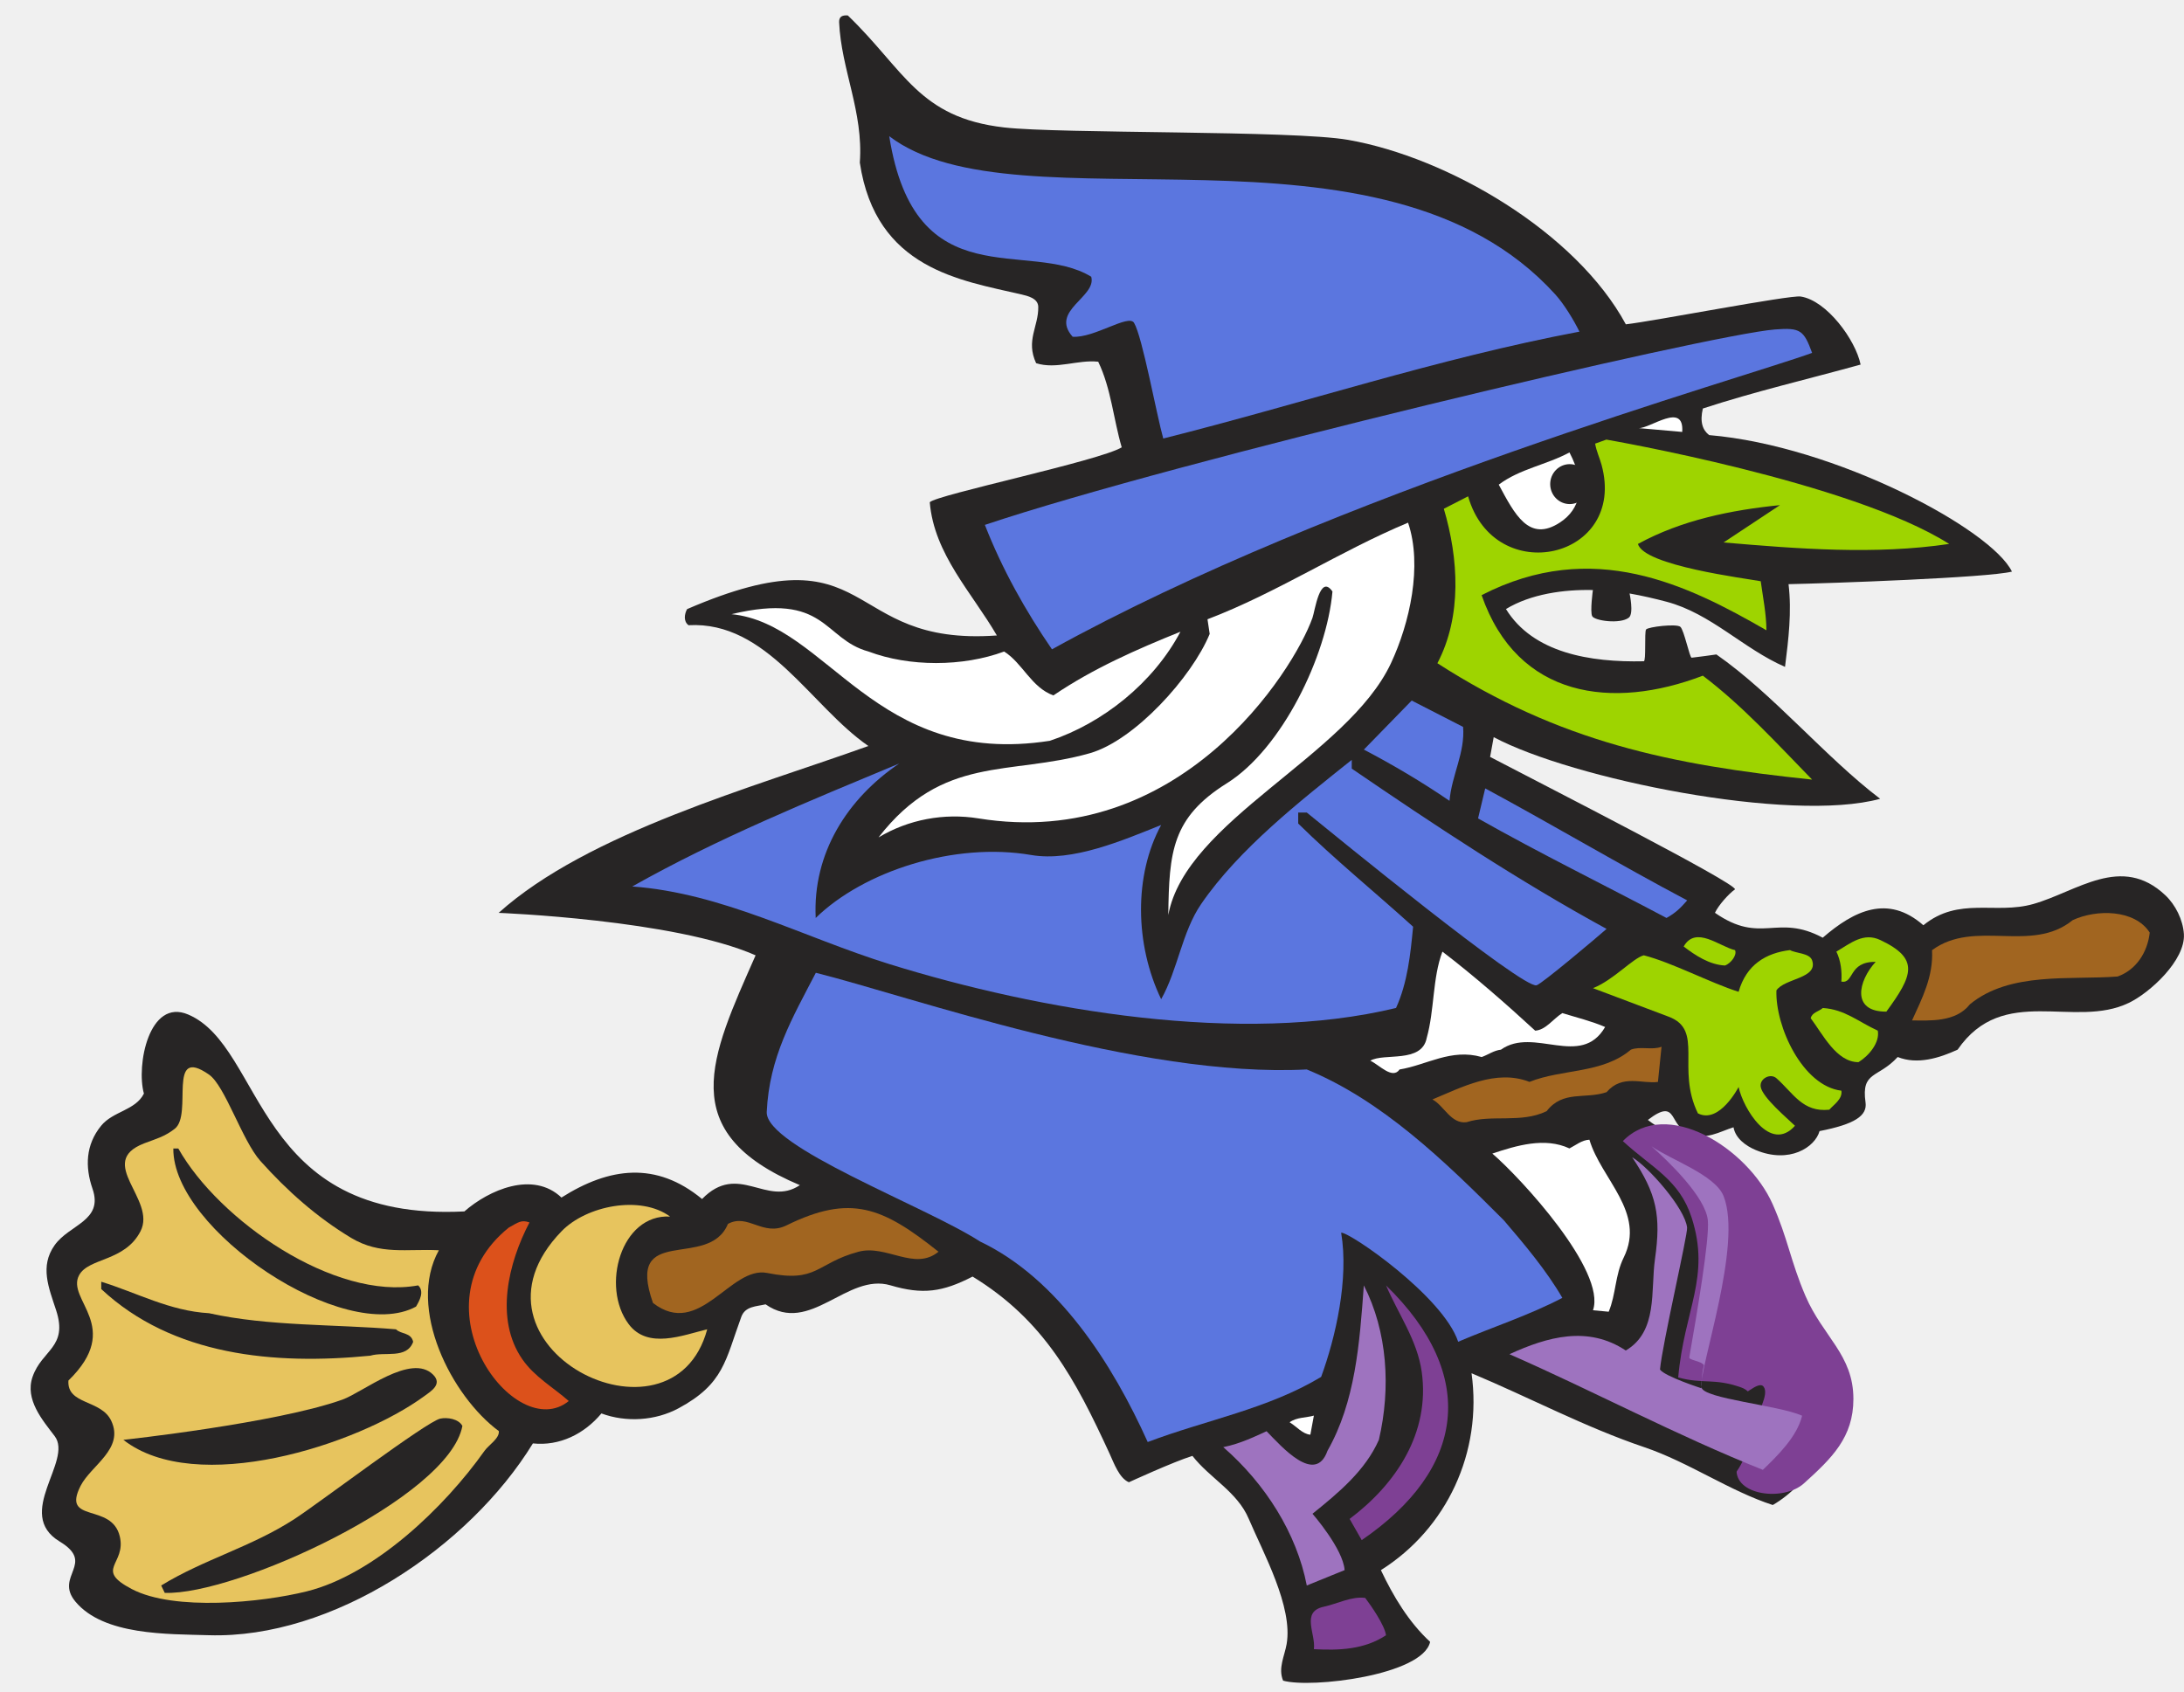
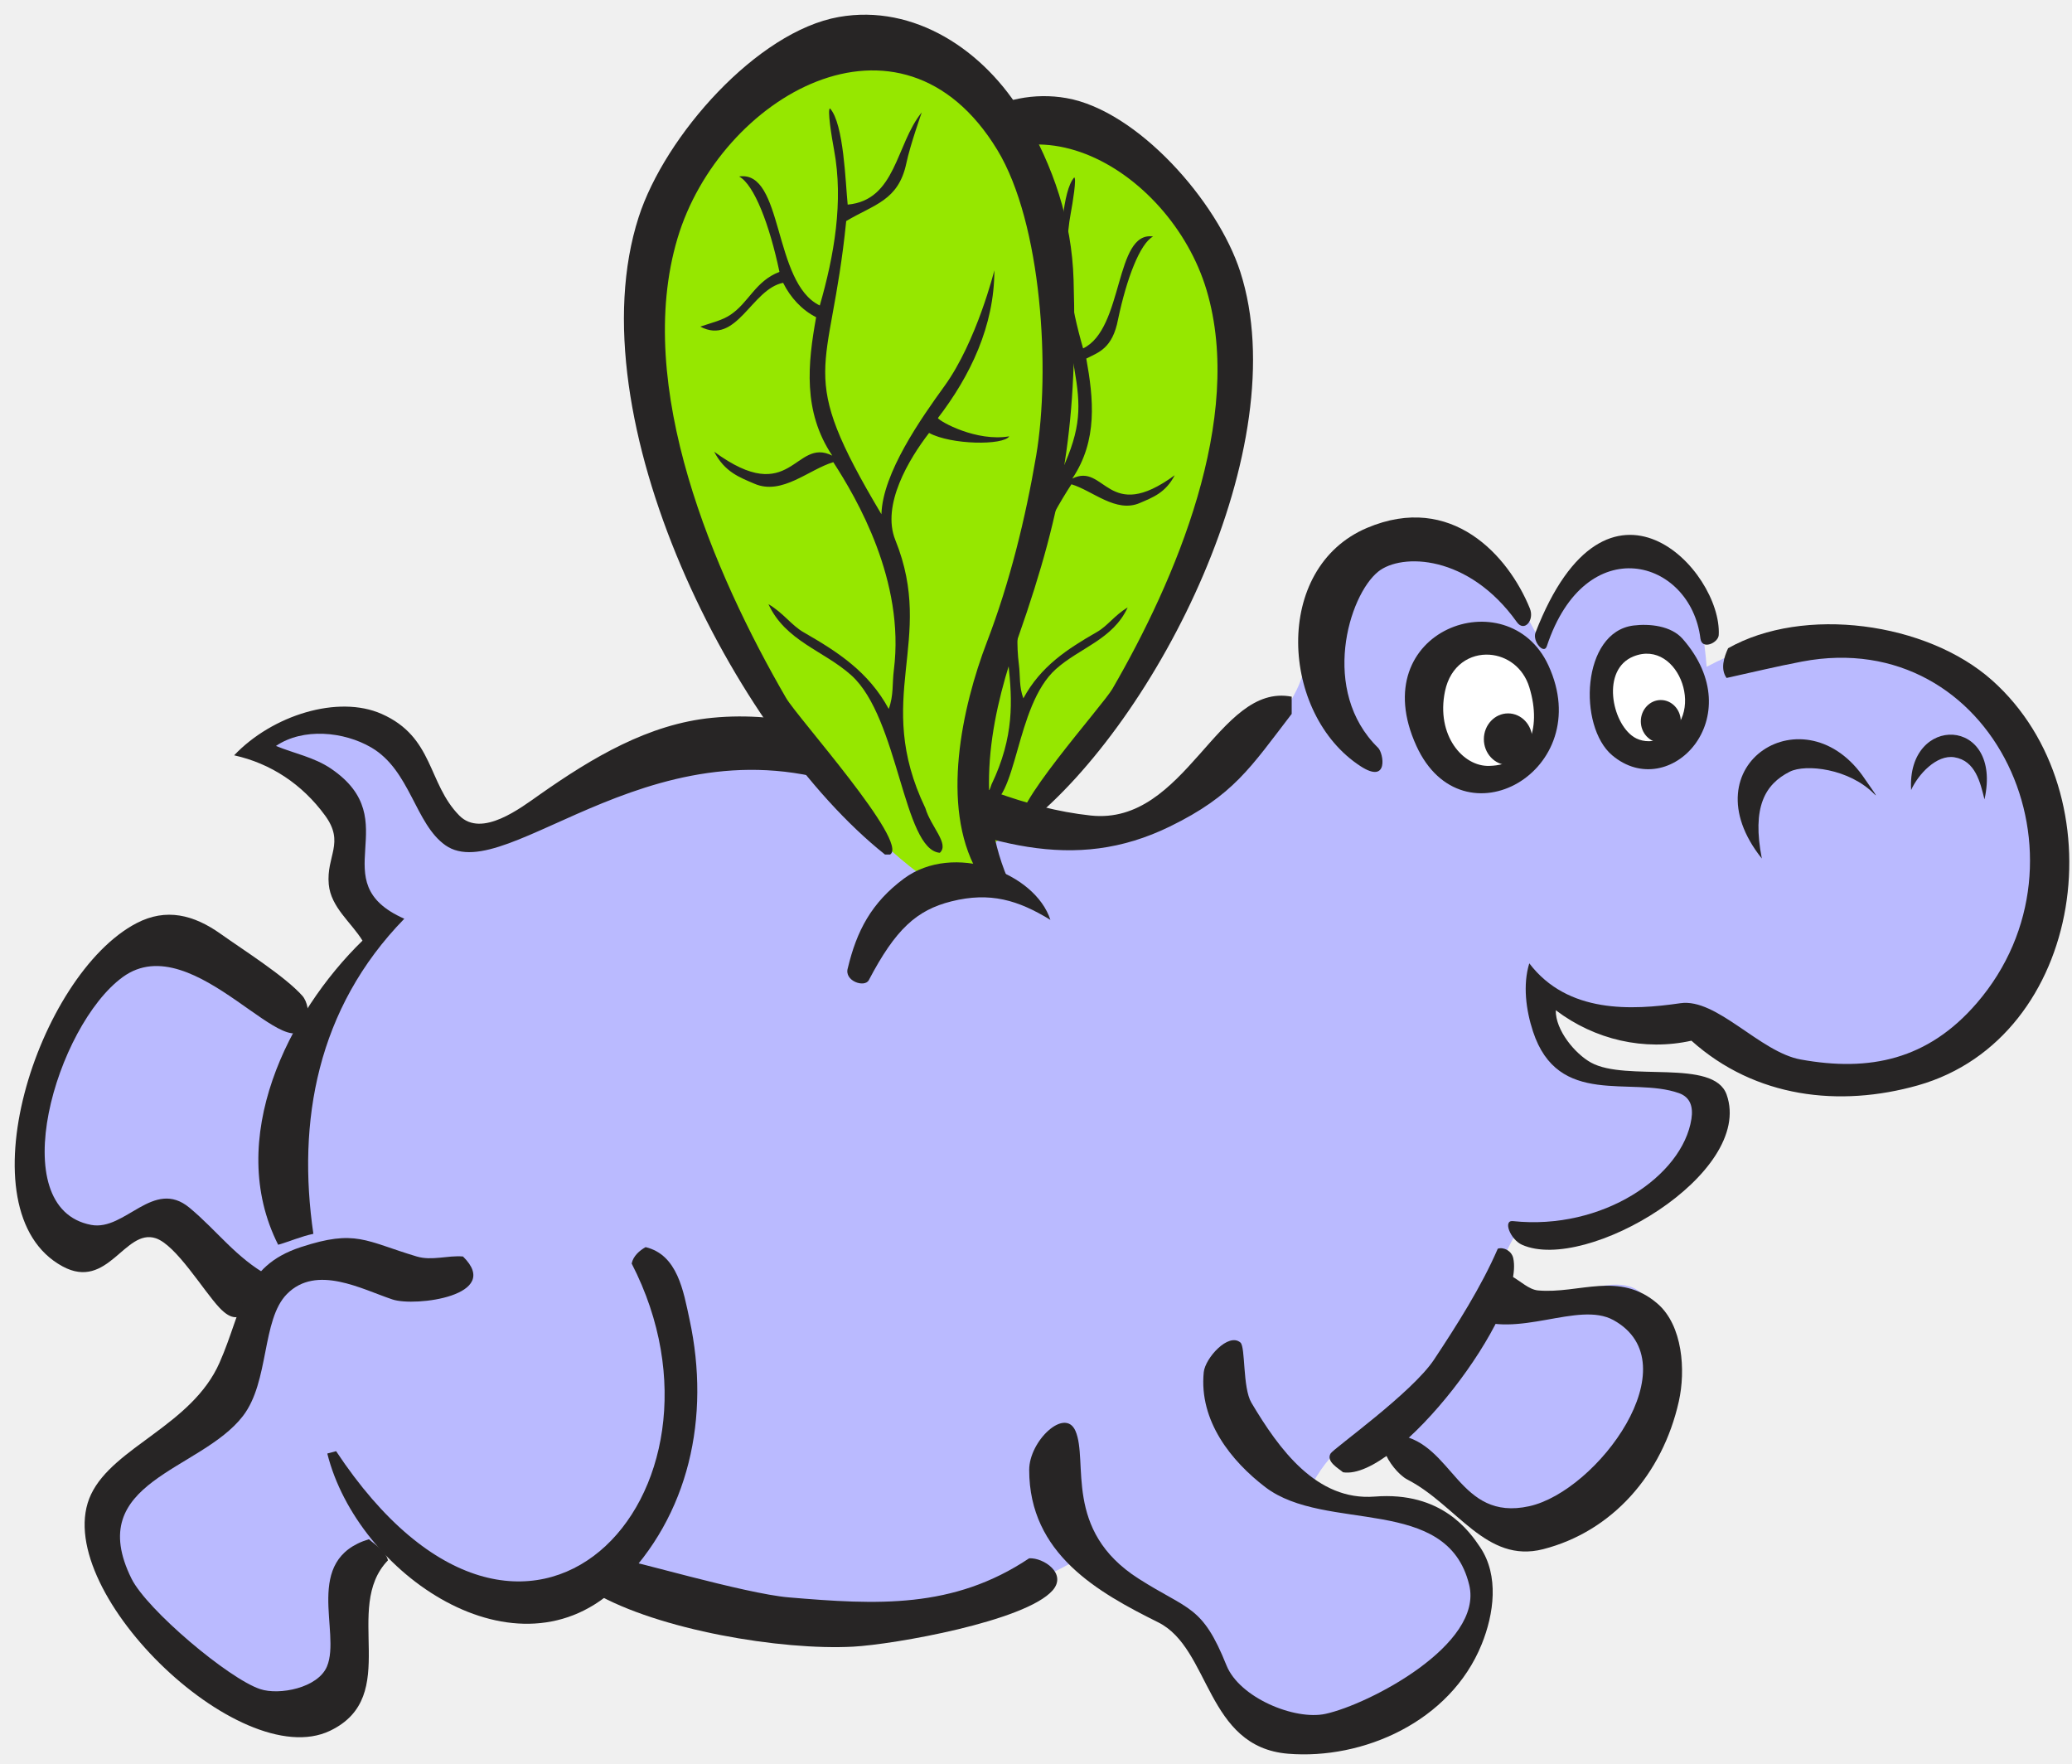
- <svg xmlns="http://www.w3.org/2000/svg" version="1.1" width="142" height="110" viewBox="-1 -1 142 110">
-   <g id="ID0.981084621977061" transform="matrix(1, 0, 0, 1, -4, -5)">
-     <path id="ID0.467679163441062" fill="#FFFFFF" d="M 107.248 42.441 L 108.076 42.516 L 108.197 43.814 L 107.199 43.764 L 107.248 42.441 " />
-     <path id="ID0.3556759529747069" fill="#FFFFFF" d="M 110.533 45.586 L 111.943 45.436 L 112.259 46.833 L 110.703 46.958 L 110.533 45.586 " />
-     <path id="ID0.192836441565305" fill="#272525" d="M 58.125 5.005 C 61.822 8.567 62.730 11.651 68.288 12.287 C 71.950 12.705 87.070 12.467 90.654 13.095 C 97.162 14.236 105.470 19.098 108.709 25.089 C 110.482 24.891 119.359 23.171 120.078 23.281 C 121.766 23.539 123.642 26.092 123.974 27.707 C 120.554 28.654 117.095 29.457 113.717 30.563 C 113.508 31.444 113.707 31.969 114.125 32.292 C 122.330 32.984 132.470 38.402 133.813 41.168 C 132.255 41.567 122.001 41.929 119.288 41.985 C 119.503 43.789 119.284 45.573 119.059 47.363 C 116.356 46.190 114.245 43.892 111.354 43.127 C 110.620 42.932 109.741 42.727 108.952 42.591 C 108.952 42.591 109.241 43.904 108.903 44.163 C 108.331 44.601 106.665 44.363 106.520 44.063 C 106.374 43.763 106.567 42.366 106.567 42.366 C 104.663 42.325 102.534 42.622 100.915 43.603 C 102.677 46.458 106.380 47.079 109.876 46.998 C 110.038 46.994 109.907 45.104 110.024 44.933 C 110.143 44.762 112.018 44.537 112.257 44.762 C 112.501 44.986 112.861 46.783 112.989 46.767 C 113.554 46.701 114.095 46.628 114.597 46.555 C 118.300 49.137 121.655 53.212 125.245 55.942 C 119.407 57.538 105.198 54.643 100.118 51.933 L 99.884 53.218 C 103.347 55.027 115.898 61.430 115.806 61.830 C 115.396 62.119 114.728 62.869 114.503 63.355 C 117.515 65.451 118.519 63.374 121.511 64.974 C 123.546 63.214 125.747 62.138 128.054 64.164 C 130.366 62.280 132.734 63.484 135.200 62.783 C 138.040 61.978 140.929 59.514 143.786 62.213 C 144.446 62.834 144.932 63.810 144.993 64.735 C 145.100 66.437 142.790 68.547 141.419 69.209 C 137.857 70.930 133.257 67.941 130.280 72.254 C 129.081 72.803 127.669 73.243 126.384 72.732 C 125.107 74.130 124.003 73.631 124.294 75.684 C 124.417 76.552 123.591 77.102 121.304 77.549 C 121.013 78.598 119.343 79.698 117.148 78.778 C 116.525 78.514 115.841 78.035 115.710 77.301 C 114.825 77.571 113.829 78.215 112.925 77.633 C 111.435 77.421 112.183 75.251 110.142 76.824 C 112.620 78.786 116.667 78.318 117.148 82.345 C 117.585 85.973 117.048 89.741 115.943 93.199 C 117.314 93.579 121.636 94.254 122.392 95.009 C 122.062 97.765 120.669 100.463 118.263 101.863 C 115.452 100.950 112.790 99.077 109.909 98.103 C 106.052 96.798 102.430 94.866 98.677 93.294 C 99.392 98.419 97.079 103.392 92.784 106.097 C 93.595 107.812 94.596 109.478 95.985 110.762 C 95.501 112.933 88.256 113.799 86.426 113.284 C 86.085 112.473 86.522 111.682 86.655 110.903 C 87.075 108.475 85.134 104.977 84.193 102.764 C 83.448 100.995 81.659 100.121 80.530 98.668 C 79.282 99.055 76.398 100.383 76.398 100.383 C 75.769 100.118 75.419 99.122 75.146 98.528 C 72.914 93.684 70.910 89.869 66.236 87.008 C 64.279 88.018 62.990 88.197 60.899 87.578 C 58.066 86.741 55.675 90.837 52.777 88.814 C 52.182 88.956 51.455 88.927 51.199 89.626 C 50.162 92.445 50.075 93.984 47.115 95.575 C 45.605 96.386 43.708 96.503 42.103 95.908 C 40.989 97.244 39.379 98.042 37.648 97.857 C 33.488 104.642 24.589 110.574 16.579 110.329 C 13.913 110.247 9.743 110.357 7.901 108.141 C 6.518 106.475 9.250 105.668 6.880 104.237 C 3.903 102.438 7.773 98.987 6.555 97.383 C 5.764 96.340 4.605 95.008 5.117 93.529 C 5.726 91.763 7.438 91.617 6.649 89.198 C 6.171 87.732 5.571 86.342 6.556 84.962 C 7.519 83.611 9.738 83.389 9.015 81.298 C 8.519 79.860 8.573 78.434 9.573 77.204 C 10.349 76.250 11.806 76.209 12.357 75.110 C 11.846 73.277 12.692 68.886 15.234 69.968 C 20.224 72.090 19.497 83.468 33.193 82.772 C 34.781 81.382 37.650 80.110 39.505 81.870 C 42.630 79.891 45.669 79.507 48.647 81.965 C 51.020 79.530 52.836 82.517 55.005 81.064 C 46.822 77.620 49.201 72.755 52.128 66.120 C 46.856 63.795 35.421 63.359 35.421 63.359 C 41.242 58.131 51.997 55.195 59.460 52.508 C 55.699 49.913 52.878 44.369 47.766 44.654 C 47.428 44.404 47.497 43.929 47.673 43.608 C 60.057 38.261 57.624 46.059 67.814 45.321 C 66.202 42.543 63.733 40.039 63.452 36.658 C 63.867 36.179 74.494 33.965 75.933 33.088 C 75.391 31.243 75.246 29.266 74.404 27.520 C 73.069 27.375 71.682 28.036 70.367 27.616 C 69.678 26.137 70.530 25.235 70.506 23.951 C 70.496 23.392 69.810 23.239 69.392 23.142 C 65.489 22.227 59.940 21.510 58.904 14.574 C 59.146 11.262 57.692 8.529 57.558 5.437 C 57.550 5.048 57.809 4.979 58.125 5.005 Z " />
-     <path id="ID0.26062925392761827" fill="#5B76DF" d="M 105.693 25.565 C 96.476 27.305 87.705 30.235 78.633 32.514 C 78.191 30.945 77.279 25.904 76.734 24.993 C 76.379 24.401 74.151 25.989 72.743 25.898 C 71.229 24.205 74.322 23.310 73.950 21.995 C 69.892 19.511 62.496 23.482 60.817 12.857 C 69.172 19.223 92.815 10.690 104.116 23.137 C 104.695 23.779 105.307 24.784 105.693 25.565 Z " />
-     <path id="ID0.258182390127331" fill="#5B76DF" d="M 120.820 26.946 C 116.351 28.576 89.924 35.979 71.397 46.222 C 69.663 43.697 68.155 41.001 67.035 38.131 C 79.445 33.970 114.088 25.763 118.408 25.423 C 120.066 25.292 120.281 25.477 120.820 26.946 Z " />
-     <path id="ID0.7135148821398616" fill="#272525" d="M 112.204 31.301 C 112.404 31.301 112.585 31.384 112.716 31.518 C 112.847 31.653 112.928 31.838 112.928 32.043 C 112.928 32.248 112.847 32.433 112.716 32.568 C 112.585 32.702 112.404 32.785 112.204 32.785 C 112.004 32.785 111.823 32.702 111.692 32.568 C 111.561 32.433 111.480 32.248 111.480 32.043 C 111.480 31.838 111.561 31.653 111.692 31.518 C 111.823 31.384 112.004 31.301 112.204 31.301 Z " />
-     <path id="ID0.5916124125942588" fill="#FFFFFF" d="M 112.375 32.086 L 109.535 31.836 C 110.279 31.884 112.514 30.087 112.375 32.086 Z " />
-     <path id="ID0.12500372808426619" fill="#9ED400" d="M 107.443 32.585 C 107.443 32.585 123.338 35.321 129.732 39.369 C 124.920 40.085 119.888 39.687 115.066 39.273 C 116.318 38.450 118.732 36.846 118.732 36.846 C 115.551 37.166 112.338 37.815 109.498 39.369 C 109.873 40.788 116.519 41.610 117.480 41.795 C 117.626 42.857 117.842 43.908 117.851 44.984 C 112.724 42.032 106.566 38.973 99.332 42.699 C 101.664 49.417 107.862 50.176 113.717 47.935 C 116.320 49.911 118.537 52.354 120.820 54.693 C 111.615 53.734 104.400 52.239 96.457 47.126 C 98.066 44.064 97.834 40.315 96.875 37.083 L 98.453 36.273 C 100.174 42.292 108.799 40.364 107.131 34.227 C 107 33.748 106.801 33.360 106.713 32.847 L 107.443 32.585 Z " />
-     <path id="ID0.9569902285002172" fill="#FFFFFF" d="M 104.425 37.975 C 102.404 39.296 101.477 37.425 100.446 35.513 C 101.825 34.480 103.557 34.226 105.044 33.419 C 106.177 35.579 105.732 37.120 104.425 37.975 Z " />
-     <path id="ID0.7037597838789225" fill="#FFFFFF" d="M 78.960 63.499 C 79.014 59.381 79.200 57.165 82.768 54.932 C 86.352 52.687 89.268 46.649 89.634 42.461 C 88.815 41.285 88.493 43.734 88.335 44.174 C 87.091 47.656 79.706 59.334 66.617 57.216 C 64.383 56.854 62.068 57.284 60.120 58.453 C 64.313 53.048 68.620 54.465 73.856 52.979 C 76.772 52.151 80.503 48.018 81.652 45.220 L 81.509 44.268 C 86.025 42.548 90.099 39.845 94.550 37.986 C 95.497 40.784 94.659 44.516 93.439 47.125 C 90.613 53.159 80.082 57.366 78.960 63.499 Z " />
-     <path id="ID0.5690256534144282" fill="#272525" d="M 105.059 34.181 C 105.409 34.181 105.726 34.326 105.955 34.561 C 106.185 34.796 106.327 35.121 106.327 35.479 C 106.327 35.837 106.185 36.162 105.955 36.397 C 105.726 36.632 105.409 36.777 105.059 36.777 C 104.709 36.777 104.392 36.632 104.163 36.397 C 103.933 36.162 103.791 35.837 103.791 35.479 C 103.791 35.121 103.933 34.796 104.163 34.561 C 104.392 34.326 104.709 34.181 105.059 34.181 Z " />
-     <path id="ID0.9844383583404124" fill="#FFFFFF" d="M 59.470 46.365 C 62.115 47.364 65.596 47.364 68.288 46.365 C 69.494 47.127 70.051 48.697 71.490 49.219 C 74.089 47.457 76.920 46.220 79.750 45.078 C 77.986 48.410 74.693 51.028 71.258 52.170 C 59.852 53.943 56.836 44.562 50.560 43.936 C 56.737 42.466 56.500 45.555 59.470 46.365 Z " />
-     <path id="ID0.38928273878991604" fill="#5B76DF" d="M 98.128 51.267 C 98.268 52.934 97.384 54.409 97.245 56.074 C 95.435 54.837 93.579 53.741 91.677 52.742 L 94.786 49.553 L 98.128 51.267 Z " />
-     <path id="ID0.29177603917196393" fill="#5B76DF" d="M 90.889 53.979 C 96.280 57.665 101.735 61.276 107.456 64.402 C 106.919 64.879 103.264 67.965 102.907 68.068 C 102.011 68.324 89.599 58.161 87.964 56.835 L 87.407 56.835 L 87.407 57.549 C 89.796 59.902 92.398 62.008 94.878 64.259 C 94.706 66.051 94.518 67.892 93.768 69.543 C 83.721 71.971 70.610 69.729 60.816 66.687 C 55.217 64.948 50.001 62.075 44.109 61.643 C 49.674 58.505 55.592 56.097 61.465 53.647 C 58.112 55.916 55.827 59.461 56.036 63.690 C 59.170 60.633 65.061 58.740 70.051 59.597 C 72.743 60.058 76.030 58.630 78.497 57.645 C 76.716 60.913 76.786 65.423 78.497 68.973 C 79.589 67.034 79.846 64.611 81.096 62.785 C 83.557 59.197 87.534 56.088 90.889 53.409 L 90.889 53.979 Z " />
-     <path id="ID0.6653400505892932" fill="#5B76DF" d="M 112.699 62.547 C 112.281 63.023 111.957 63.356 111.353 63.690 C 107.316 61.548 103.140 59.501 99.101 57.217 L 99.566 55.265 C 103.977 57.645 108.291 60.215 112.699 62.547 Z " />
-     <path id="ID0.09072072384878993" fill="#A16520" d="M 142.771 64.641 C 142.630 65.926 141.890 67.069 140.683 67.497 C 137.621 67.734 133.673 67.164 131.079 69.306 C 130.148 70.495 128.433 70.353 127.318 70.353 C 127.966 68.925 128.712 67.498 128.618 65.784 C 131.402 63.737 135.068 66.022 137.762 63.833 C 139.291 63.118 141.796 63.118 142.771 64.641 Z " />
-     <path id="ID0.07849206728860736" fill="#9ED400" d="M 125.648 69.781 C 123.351 69.794 123.814 67.787 124.951 66.545 C 123.160 66.522 123.572 67.978 122.722 67.830 C 122.767 67.166 122.691 66.480 122.398 65.879 C 123.349 65.314 124.169 64.614 125.252 65.124 C 127.828 66.338 127.373 67.425 125.648 69.781 Z " />
-     <path id="ID0.6129968883469701" fill="#9ED400" d="M 115.811 65.783 C 115.952 66.116 115.533 66.639 115.161 66.782 C 114.140 66.735 113.214 66.116 112.470 65.546 C 113.257 64.165 114.789 65.546 115.811 65.783 Z " />
-     <path id="ID0.13897270569577813" fill="#9ED400" d="M 118.500 68.400 C 118.420 70.751 120.203 74.616 122.723 74.921 C 122.807 75.458 122.243 75.818 121.936 76.158 C 120.205 76.341 119.600 75.083 118.500 74.111 C 118.111 73.765 117.381 74.138 117.480 74.681 C 117.605 75.369 119.187 76.702 119.707 77.203 C 118.096 79.008 116.334 76.068 116.041 74.681 C 116.041 74.681 114.795 77.111 113.396 76.396 C 111.959 73.463 113.816 70.978 111.494 70.110 L 106.574 68.255 C 107.920 67.719 109.146 66.317 109.875 66.118 C 111.725 66.593 114.223 67.918 116.041 68.492 C 116.543 66.718 117.832 65.966 119.383 65.779 C 119.768 65.998 120.656 65.965 120.821 66.446 C 121.227 67.638 119.027 67.604 118.500 68.400 Z " />
-     <path id="ID0.12700378755107522" fill="#FFFFFF" d="M 102.816 71.019 C 103.508 70.971 103.976 70.257 104.578 69.876 C 105.506 70.162 106.482 70.399 107.363 70.780 C 105.785 73.493 102.722 70.733 100.588 72.255 C 100.125 72.304 99.752 72.589 99.336 72.733 C 97.340 72.162 95.762 73.256 93.998 73.542 C 93.533 74.209 92.699 73.257 92.096 72.971 C 92.977 72.448 95.438 73.162 95.762 71.495 C 96.272 69.687 96.133 67.593 96.783 65.880 C 98.777 67.401 100.958 69.306 102.816 71.019 Z " />
-     <path id="ID0.6880621081218123" fill="#5B76DF" d="M 87.964 73.541 C 92.837 75.541 96.874 79.441 100.774 83.346 C 102.122 84.917 103.559 86.630 104.581 88.393 C 102.397 89.537 100.033 90.295 97.808 91.247 C 96.831 88.296 90.753 84.107 90.199 84.154 C 90.710 87.181 89.835 90.974 88.898 93.533 C 85.419 95.627 81.378 96.341 77.622 97.767 C 75.349 92.719 71.822 87.154 66.717 84.726 C 63.190 82.441 52.747 78.566 52.852 76.301 C 53.018 72.730 54.512 70.206 56.044 67.255 C 62.163 68.781 77.078 74.107 87.964 73.541 Z " />
-     <path id="ID0.5142515166662633" fill="#9ED400" d="M 125.091 71.019 C 125.231 71.781 124.532 72.637 123.837 73.067 C 122.399 73.067 121.518 71.256 120.729 70.210 C 120.821 69.829 121.242 69.782 121.518 69.545 C 122.957 69.638 123.837 70.448 125.091 71.019 Z " />
-     <path id="ID0.2146294848062098" fill="#A16520" d="M 110.796 74.352 C 109.775 74.495 108.477 73.829 107.456 75.018 C 106.062 75.494 104.624 74.874 103.559 76.254 C 101.887 77.063 99.985 76.443 98.360 76.969 C 97.339 77.112 96.878 75.873 96.132 75.492 C 97.986 74.730 100.262 73.493 102.444 74.349 C 104.581 73.493 107.177 73.827 109.038 72.253 C 109.642 72.016 110.429 72.302 111.030 72.064 L 110.796 74.352 Z " />
-     <path id="ID0.2817001729272306" fill="#E7C45E" d="M 31.534 85.298 C 29.436 89.072 32.366 94.798 35.432 97.055 C 35.493 97.522 34.766 97.968 34.504 98.338 C 31.892 102.029 27.340 106.384 22.948 107.477 C 20.016 108.206 14.331 108.772 11.578 107.333 C 9.087 106.033 11.223 105.741 10.789 103.907 C 10.263 101.679 6.982 103.095 8.237 100.623 C 8.918 99.281 11.093 98.219 10.233 96.387 C 9.576 94.990 7.341 95.362 7.449 93.770 C 11.058 90.256 7.268 88.528 8.145 86.916 C 8.767 85.773 11.119 86.044 12.136 84.061 C 13.198 81.993 9.198 79.579 12.368 78.348 C 13.122 78.057 13.690 77.924 14.363 77.397 C 15.563 76.459 13.819 71.942 16.591 73.876 C 17.639 74.608 18.742 78.163 19.932 79.493 C 21.680 81.445 23.598 83.146 25.826 84.490 C 27.713 85.626 29.476 85.191 31.534 85.298 Z " />
-     <path id="ID0.1710768500342965" fill="#FFFFFF" d="M 106.341 78.109 C 107.106 80.681 110.022 82.829 108.570 85.773 C 108.001 86.925 108.075 88.142 107.595 89.294 L 106.574 89.198 C 107.453 86.642 101.873 80.594 100.029 79.010 C 101.607 78.486 103.439 77.929 105.043 78.676 C 105.464 78.461 105.848 78.130 106.341 78.109 Z " />
-     <path id="ID0.5229676328599453" fill="#7E4094" d="M 108.514 78.199 C 110.436 79.970 112.188 80.695 112.992 83.189 C 114.231 87.056 112.507 89.127 112.114 93.570 C 113.770 94.019 114.426 93.591 116.204 94.216 C 117.956 94.840 116.132 97.562 115.913 99.456 C 115.718 101.252 118.975 101.649 120.292 100.453 C 122.114 98.807 123.505 97.460 123.505 94.964 C 123.505 92.097 121.530 90.922 120.392 88.276 C 119.417 86.005 119.246 84.535 118.249 82.289 C 116.639 78.673 111.335 75.305 108.514 78.199 Z " />
-     <path id="ID0.5065618618391454" fill="#272525" d="M 115.714 94.868 L 114.352 99.359 C 114.790 99.683 115.253 100.482 115.620 100.058 C 116.497 99.060 116.737 97.861 117.081 96.564 C 117.227 95.941 118.054 94.668 117.665 94.168 C 117.320 93.721 116.275 94.968 115.714 94.868 Z " />
-     <path id="ID0.3813134366646409" fill="#9E73BF" d="M 120.171 96.055 C 119.846 97.414 118.583 98.645 117.618 99.576 C 112.012 97.342 106.669 94.484 101.142 92.056 C 103.618 90.920 106.251 90.185 108.704 91.816 C 110.811 90.581 110.313 87.904 110.604 85.868 C 111.005 83.056 110.719 81.624 109.122 79.253 C 110.184 79.876 112.560 82.577 112.692 83.823 C 112.743 84.265 111.073 91.426 110.930 93.054 C 111.258 93.510 113.618 94.269 113.618 94.269 C 113.655 94.050 113.618 93.396 113.788 92.771 C 113.618 92.492 112.806 92.452 112.835 92.260 C 113.314 89.519 114.165 84.556 114.040 83.345 C 113.886 81.826 111.472 79.506 110.374 78.535 C 111.569 79.381 114.513 80.391 115.062 81.770 C 116.325 84.923 113.454 92.958 113.628 94.213 C 113.738 94.949 118.619 95.368 120.171 96.055 Z " />
-     <path id="ID0.564444612711668" fill="#272525" d="M 14.594 78.682 C 17.224 83.348 24.747 88.588 30.187 87.581 C 30.609 87.971 30.275 88.582 30.048 88.962 C 25.418 91.481 14.211 83.971 14.270 78.682 L 14.594 78.682 Z " />
-     <path id="ID0.7645384995266795" fill="#E7C45E" d="M 46.569 83.107 C 43.380 82.924 42.047 87.662 43.877 90.103 C 45.119 91.756 47.387 90.822 48.982 90.437 C 46.712 98.855 32.293 91.507 39.515 84.058 C 41.129 82.395 44.646 81.695 46.569 83.107 Z " />
-     <path id="ID0.029157309792935848" fill="#A16520" d="M 64.019 85.393 C 62.464 86.672 60.631 84.910 58.821 85.393 C 56.042 86.139 56.180 87.436 52.881 86.774 C 50.483 86.295 48.494 91.078 45.456 88.725 C 43.614 83.490 49.077 86.636 50.329 83.584 C 51.631 82.875 52.604 84.432 54.135 83.680 C 58.313 81.626 60.381 82.494 64.019 85.393 Z " />
-     <path id="ID0.4105938896536827" fill="#DC511B" d="M 37.427 83.488 C 36.055 86.099 35.146 89.769 36.963 92.388 C 37.759 93.534 38.956 94.200 39.980 95.101 C 36.499 97.941 29.781 88.898 36.082 83.822 C 36.689 83.489 36.888 83.295 37.427 83.488 Z " />
-     <path id="ID0.4460257668979466" fill="#272525" d="M 16.590 89.391 C 20.442 90.247 24.804 90.104 28.749 90.438 C 29.074 90.772 29.723 90.628 29.863 91.250 C 29.445 92.396 28.007 91.869 27.078 92.153 C 20.813 92.770 14.224 92.153 9.583 87.821 L 9.583 87.344 C 11.903 88.059 14.039 89.247 16.590 89.391 Z " />
-     <path id="ID0.9154204181395471" fill="#9E73BF" d="M 92.652 97.625 C 91.769 99.624 90.049 101.051 88.336 102.432 C 88.336 102.432 90.332 104.716 90.424 106.096 L 87.965 107.096 C 87.315 103.716 85.274 100.481 82.535 98.100 C 83.695 97.866 84.670 97.367 85.351 97.065 C 86.324 98.063 88.521 100.579 89.310 98.338 C 91.119 95.150 91.398 91.391 91.674 87.581 C 93.208 90.581 93.441 94.245 92.652 97.625 Z " />
-     <path id="ID0.6121204951778054" fill="#7E4094" d="M 91.537 104.145 L 90.750 102.766 C 93.760 100.507 95.994 97.177 95.438 93.202 C 95.147 91.140 93.917 89.453 93.119 87.585 C 99.141 93.448 98.266 99.542 91.537 104.145 Z " />
-     <path id="ID0.11157733155414462" fill="#272525" d="M 11.021 97.625 C 11.021 97.625 20.950 96.550 25.268 95.008 C 26.602 94.529 29.736 91.958 31.162 93.389 C 31.776 94.005 31.041 94.451 30.605 94.770 C 26.210 97.996 15.742 101.312 11.021 97.625 Z " />
-     <path id="ID0.26072704046964645" fill="#FFFFFF" d="M 88.197 97.291 C 87.685 97.244 87.314 96.768 86.849 96.482 C 87.314 96.148 87.916 96.195 88.426 96.050 L 88.197 97.291 Z " />
-     <path id="ID0.9428913961164653" fill="#272525" d="M 33.064 96.721 C 32.200 101.384 18.304 107.750 13.712 107.575 L 13.480 107.096 C 16.279 105.380 19.337 104.598 22.158 102.766 C 23.703 101.762 30.744 96.432 31.625 96.245 C 32.073 96.148 32.819 96.257 33.064 96.721 Z " />
-     <path id="ID0.4524457035586238" fill="#7E4094" d="M 93.115 110.332 C 91.709 111.264 90.051 111.328 88.427 111.236 C 88.559 110.236 87.563 108.793 89.075 108.476 C 89.937 108.291 90.882 107.784 91.763 107.904 C 92.139 108.393 93.037 109.691 93.115 110.332 Z " />
+ <svg xmlns="http://www.w3.org/2000/svg" version="1.1" width="141" height="120" viewBox="-1 -1 141 120">
+   <g id="ID0.6049124184064567" transform="matrix(1, 0, 0, 1, -171, -112)">
+     <path id="ID0.1822048439644277" fill="#272525" d="M 24.163 117.229 C 22.614 116.167 21.035 121.399 20.143 120.682 C 19.251 119.962 20.869 117.872 22.003 116.617 C 23.903 114.512 27.223 116.653 25.690 120.262 C 24.709 122.572 24.667 122.908 24.005 122.658 C 22.956 122.254 25.711 118.287 24.163 117.229 Z " transform="matrix(1, 0, 0, 1, 165, 105)" />
+     <path id="ID0.7157996376045048" fill="#272525" d="M 18.943 112.896 C 17.318 111.586 15.303 116.622 14.385 115.744 C 13.466 114.868 15.343 113.009 16.648 111.918 C 18.832 110.089 22.286 112.814 20.405 116.229 C 19.201 118.417 19.134 118.750 18.436 118.385 C 17.327 117.807 21.095 114.625 18.943 112.896 Z " transform="matrix(1, 0, 0, 1, 165, 105)" />
+     <path id="ID0.5506951231509447" fill="#272525" d="M 11.532 87.307 C 11.868 85.579 7.237 85.852 7.515 84.821 C 7.793 83.793 9.962 84.565 11.319 85.175 C 13.591 86.196 12.972 89.860 9.636 89.651 C 7.500 89.518 7.221 89.589 7.206 88.918 C 7.182 87.846 11.196 89.034 11.532 87.307 Z " transform="matrix(1, 0, 0, 1, 165, 105)" />
+     <path id="ID0.5899714329279959" fill="#272525" d="M 11.774 81.342 C 12.280 79.466 7.664 79.285 8.059 78.180 C 8.454 77.076 10.524 78.158 11.805 78.973 C 13.950 80.338 12.916 84.309 9.619 83.727 C 7.508 83.352 7.222 83.403 7.285 82.660 C 7.383 81.479 11.104 83.827 11.774 81.342 Z " transform="matrix(1, 0, 0, 1, 165, 105)" />
+     <path id="ID0.7938872138038278" fill="#272525" d="M 100.925 113.011 C 99.676 114.452 104.927 117.657 104.110 118.469 C 103.293 119.280 100.950 116.581 99.983 115.171 C 98.370 112.811 100.925 109.699 103.993 111.934 C 105.956 113.368 106.261 113.468 105.913 114.121 C 105.359 115.150 102.174 111.568 100.925 113.011 Z " transform="matrix(1, 0, 0, 1, 165, 105)" />
+     <path id="ID0.9676794745028019" fill="#272525" d="M 96.988 117.919 C 95.500 119.398 99.800 122.387 98.831 123.199 C 97.861 124.011 96.471 121.718 95.687 120.159 C 94.375 117.550 97.494 114.396 100.322 116.965 C 102.134 118.608 103.029 119.319 102.572 119.990 C 101.844 121.055 98.962 115.961 96.988 117.919 Z " transform="matrix(1, 0, 0, 1, 165, 105)" />
+     <path id="ID0.2690530698746443" fill="#272525" d="M 113.926 98.014 C 113.061 99.395 117.854 101.335 117.270 102.131 C 116.686 102.925 114.391 100.997 113.409 99.954 C 111.763 98.207 113.514 95.240 116.358 96.680 C 118.180 97.600 118.449 97.643 118.237 98.237 C 117.904 99.177 114.792 96.630 113.926 98.014 Z " transform="matrix(1, 0, 0, 1, 165, 105)" />
+     <path id="ID0.6764930821955204" fill="#272525" d="M 111.243 102.678 C 110.181 104.126 114.150 106.022 113.439 106.837 C 112.728 107.652 111.279 105.932 110.431 104.736 C 109.008 102.736 111.226 99.658 113.911 101.406 C 115.631 102.527 116.472 102.996 116.170 103.622 C 115.695 104.615 112.650 100.760 111.243 102.678 Z " transform="matrix(1, 0, 0, 1, 165, 105)" />
+     <path id="ID0.20599379343912005" fill="#272525" d="M 127.628 65.699 C 126.977 63.681 127.447 61.678 128.682 61.226 C 129.914 60.774 131.442 62.042 132.094 64.060 C 132.745 66.078 132.276 68.081 131.041 68.533 C 129.807 68.985 128.279 67.717 127.628 65.699 Z " transform="matrix(1, 0, 0, 1, 165, 105)" />
+     <path id="ID0.4284087931737304" fill="#272525" d="M 135.572 63.206 C 135.685 61.481 136.632 60.148 137.685 60.226 C 138.739 60.305 139.499 61.766 139.388 63.491 C 139.275 65.215 138.327 66.549 137.275 66.470 C 136.221 66.391 135.458 64.929 135.572 63.206 Z " transform="matrix(1, 0, 0, 1, 165, 105)" />
+     <path id="ID0.22169701801612973" fill="#BABAFF" d="M 93.673 49.503 C 95.211 53.250 87.466 61.329 79.723 62.616 C 72.034 63.904 66.431 59.923 58.742 58.401 C 51.437 56.938 46.714 58.401 40.067 61.914 C 38.775 62.591 36.984 63.088 35.948 62.382 C 34.297 61.258 33.507 58.237 31.719 56.762 C 29.082 54.595 25.567 54.771 22.657 56.586 C 25.411 58.038 27.686 59.056 28.534 61.679 C 29.224 63.816 28.993 66.967 30.621 68.939 L 25.788 75.964 C 21.614 72.627 19.581 68.236 14.693 70.285 C 10.134 72.217 8.321 76.431 7.553 81.584 C 6.948 85.624 7.718 91.772 11.507 91.186 C 12.889 90.975 14.734 89.022 16.175 89.253 C 19.144 89.732 21.445 93.205 21.778 96.277 C 22.382 101.957 12.716 104.064 11.946 109.683 C 11.287 114.541 16.615 118.757 20.734 120.923 C 23.096 122.152 24.908 125.080 26.611 122.913 C 28.643 120.337 27.545 116.590 28.973 113.604 C 30.401 110.676 31.445 109.504 33.917 111.553 C 36.093 113.340 38.464 114.518 40.727 114.481 C 42.691 114.451 44.506 113.293 46.879 113.426 C 51.382 113.660 53.634 115.534 58.084 116.238 C 66.817 117.585 74.506 114.304 78.569 111.965 C 79.473 111.444 83.239 114.759 84.007 115.303 C 86.460 117.037 87.602 119.740 89.610 122.503 C 92.962 127.066 96.475 123.029 101.475 120.746 C 105.428 118.934 107.243 114.833 104.714 111.142 C 102.188 107.396 97.902 109.386 93.674 108.039 C 94.938 105.756 96.255 103.474 98.727 103.824 C 102.024 104.293 103.067 107.922 106.252 108.917 C 108.943 109.737 112.732 109.503 114.436 107.161 C 116.962 103.707 118.391 99.725 117.403 95.393 C 116.416 91.061 110.811 95.159 106.637 95.159 C 106.526 93.138 107.408 91.179 108.284 89.716 C 109.851 88.954 112.868 90.027 114.545 89.306 C 118.279 87.666 120.697 84.095 120.697 79.763 C 115.972 79.763 109.162 78.886 109.931 73.850 C 113.334 76.250 116.687 75.079 120.697 75.957 C 122.454 76.310 123.607 78.416 125.365 78.709 C 133.165 80.056 141.898 77.947 144.095 69.868 C 145.631 64.248 144.150 59.506 141.127 54.647 C 136.731 47.622 128.328 47.563 121.136 51.369 C 120.861 47.505 119.706 43.348 116.080 42.938 C 112.785 42.528 111.354 46.568 109.874 49.729 C 108.444 47.153 107.128 44.167 104.436 43.406 C 100.264 42.185 95.320 45.288 93.673 49.503 Z " transform="matrix(1, 0, 0, 1, 165, 105)" />
+     <path id="ID0.20633889036253095" fill="#96E700" d="M 72.861 63.223 C 75.815 60.989 78.292 58.094 80.960 54.285 C 84.867 48.724 86.130 45.322 88.202 38.644 C 90.537 31.153 89.965 24.476 84.771 18.940 C 82.080 16.070 80.005 13.405 76.195 13.963 C 66.667 15.410 62.332 28.842 64.952 38.643 C 66.906 45.955 68.597 48.723 68.859 56.315 C 68.931 58.753 68.097 60.073 68.097 62.511 C 69.954 62.512 71.342 64.371 72.861 63.223 Z " transform="matrix(1, 0, 0, 1, 165, 105)" />
+     <path id="ID0.13798921462148428" fill="#272525" d="M 69.443 63.064 C 71.574 59.238 70.327 53.430 68.837 49.544 C 67.497 46.047 66.570 42.288 65.937 38.562 C 65.088 33.572 65.594 24.859 68.231 20.520 C 73.945 11.122 84.620 17.405 87.106 25.734 C 89.717 34.484 84.961 45.514 80.701 52.866 C 80.036 54.014 73.419 61.381 74.559 62.105 L 74.862 62.105 C 83.760 55.021 93.218 36.330 89.400 24.489 C 87.851 19.685 82.404 13.528 77.582 12.676 C 73.142 11.893 68.990 14.628 66.673 18.536 C 64.937 21.466 63.832 24.702 63.729 28.180 C 63.484 36.477 64.263 41.507 66.976 49.222 C 68.437 53.376 68.137 56.840 67.063 60.942 C 66.620 62.628 68.014 63.753 69.443 63.064 Z " transform="matrix(1, 0, 0, 1, 165, 105)" />
+     <path id="ID0.9782192343845963" fill="#272525" d="M 77.062 23.750 C 74.201 23.488 74.226 20.195 72.688 18.305 C 72.688 18.305 73.370 20.226 73.597 21.305 C 74.064 23.517 75.496 23.733 77.145 24.720 C 78.083 34.019 80.208 33.396 75.067 42.023 C 74.999 39.590 72.725 36.361 71.346 34.456 C 69.450 31.835 68.402 27.627 68.402 27.627 C 68.402 30.911 69.823 33.857 71.736 36.348 C 71.604 36.562 69.452 37.756 67.523 37.426 C 67.864 37.970 70.953 37.934 72.255 37.225 C 73.435 38.756 75.083 41.476 74.247 43.547 C 71.839 49.510 75.604 52.848 72.472 59.374 C 72.145 60.481 71.519 60.310 72.097 60.837 C 74.259 60.656 74.042 54.049 76.847 51.530 C 78.470 50.071 80.732 49.516 81.738 47.331 C 80.842 47.863 80.384 48.576 79.661 48.992 C 77.639 50.153 75.830 51.321 74.640 53.514 C 74.340 52.707 74.438 52.025 74.335 51.206 C 73.670 45.957 76.528 41.082 77.911 38.950 C 79.360 39.384 80.936 40.924 82.559 40.225 C 83.446 39.843 84.317 39.534 84.940 38.333 C 80.365 41.692 80.207 37.442 77.969 38.563 C 79.719 35.954 79.412 33.120 78.922 30.396 C 79.757 29.973 80.708 29.716 81.086 27.720 C 81.672 24.934 82.577 22.573 83.467 22.091 C 80.835 21.702 81.488 28.373 78.705 29.705 C 77.861 26.773 77.292 23.569 77.863 20.517 C 77.998 19.798 78.277 18.079 78.097 18.076 C 77.286 18.992 77.195 22.452 77.062 23.750 Z " transform="matrix(1, 0, 0, 1, 165, 105)" />
+     <path id="ID0.41363714449107647" fill="#272525" d="M 121.960 49.210 C 121.932 49.738 120.813 50.249 120.714 49.444 C 120.042 44 112.897 42.009 110.260 49.971 C 110.067 50.556 109.264 49.628 109.493 49.034 C 114.380 36.448 122.200 44.819 121.960 49.210 Z " transform="matrix(1, 0, 0, 1, 165, 105)" />
+     <path id="ID0.8351958822458982" fill="#272525" d="M 109.107 47.396 C 109.437 48.208 108.722 49.026 108.228 48.333 C 104.933 43.708 100.366 43.625 98.790 44.890 C 96.771 46.511 94.826 53.016 98.781 56.880 C 99.154 57.246 99.515 59.380 97.593 58.136 C 92.137 54.606 91.559 44.644 98.041 41.911 C 103.779 39.492 107.646 43.800 109.107 47.396 Z " transform="matrix(1, 0, 0, 1, 165, 105)" />
+     <path id="ID0.8109323498792946" fill="#272525" d="M 110.370 51.273 C 113.675 58.439 104.521 63.610 101.387 56.752 C 97.771 48.846 107.637 45.351 110.370 51.273 Z " transform="matrix(1, 0, 0, 1, 165, 105)" />
+     <path id="ID0.2859026584774256" fill="#272525" d="M 120.102 76.807 C 116.901 77.520 113.530 76.751 110.871 74.733 C 110.842 76.091 112.188 77.703 113.267 78.296 C 115.678 79.629 121.621 77.992 122.498 80.477 C 124.399 85.846 112.935 92.637 108.574 90.692 C 107.780 90.338 107.254 89.005 107.956 89.082 C 114.052 89.728 119.499 86.022 120.102 82.129 C 120.227 81.317 120.035 80.650 119.251 80.374 C 115.988 79.219 111.029 81.390 109.318 76.171 C 108.847 74.734 108.617 73.016 109.068 71.543 C 111.685 74.973 116.044 74.738 119.349 74.257 C 121.830 73.895 124.754 77.583 127.536 78.086 C 132.243 78.940 136.198 78.099 139.515 74.257 C 147.960 64.465 140.699 48.533 127.636 51.010 C 125.914 51.336 124.205 51.752 122.494 52.127 C 122.057 51.515 122.319 50.718 122.597 50.106 C 127.728 47.201 136.113 48.322 140.562 52.287 C 149.253 60.031 146.881 76.616 135.523 79.843 C 130.186 81.354 124.447 80.701 120.102 76.807 Z " transform="matrix(1, 0, 0, 1, 165, 105)" />
+     <path id="ID0.5688430201262236" fill="#272525" d="M 119.502 49.464 C 124.200 54.814 118.598 60.664 114.711 57.390 C 112.368 55.417 112.620 49.005 116.158 48.559 C 117.241 48.424 118.715 48.569 119.502 49.464 Z " transform="matrix(1, 0, 0, 1, 165, 105)" />
+     <path id="ID0.9267238578759134" fill="#FFFFFF" d="M 109.072 52.763 C 109.968 55.686 108.943 58.051 106.361 58.109 C 104.558 58.183 102.708 56.027 103.333 53.028 C 103.703 51.249 105.055 50.454 106.371 50.546 C 107.523 50.627 108.650 51.388 109.072 52.763 Z " transform="matrix(1, 0, 0, 1, 165, 105)" />
+     <path id="ID0.3006030358374119" fill="#272525" d="M 107.625 54.538 C 108.080 54.538 108.492 54.735 108.790 55.053 C 109.088 55.371 109.273 55.810 109.273 56.294 C 109.273 56.778 109.088 57.217 108.790 57.535 C 108.492 57.853 108.080 58.050 107.625 58.050 C 107.170 58.050 106.758 57.853 106.460 57.535 C 106.162 57.217 105.977 56.778 105.977 56.294 C 105.977 55.810 106.162 55.371 106.460 55.053 C 106.758 54.735 107.170 54.538 107.625 54.538 Z " transform="matrix(1, 0, 0, 1, 165, 105)" />
+     <path id="ID0.7520578652620316" fill="#FFFFFF" d="M 117.971 56.278 C 117.298 56.553 116.618 56.427 116.184 56.147 C 114.663 55.167 113.958 51.543 116.163 50.660 C 119.287 49.406 121.262 54.932 117.971 56.278 Z " transform="matrix(1, 0, 0, 1, 165, 105)" />
+     <path id="ID0.5760080013424158" fill="#272525" d="M 118.018 53.629 C 118.393 53.629 118.733 53.791 118.979 54.054 C 119.226 54.316 119.378 54.679 119.378 55.079 C 119.378 55.479 119.226 55.842 118.979 56.104 C 118.733 56.367 118.393 56.529 118.018 56.529 C 117.643 56.529 117.303 56.367 117.057 56.104 C 116.810 55.842 116.658 55.479 116.658 55.079 C 116.658 54.679 116.810 54.316 117.057 54.054 C 117.303 53.791 117.643 53.629 118.018 53.629 Z " transform="matrix(1, 0, 0, 1, 165, 105)" />
+     <path id="ID0.5468874191865325" fill="#272525" d="M 92.900 54.571 C 90.091 58.232 88.931 60.123 84.617 62.231 C 78.075 65.427 72.164 63.463 64.155 60.050 C 49.995 54.014 39.550 66.501 35.308 63.508 C 33.243 62.051 32.924 58.413 30.267 56.859 C 28.402 55.768 25.623 55.500 23.779 56.753 C 25.028 57.267 26.378 57.519 27.522 58.295 C 32.754 61.845 26.843 66.005 32.513 68.509 C 26.554 74.619 25.212 82.343 26.325 89.947 C 25.505 90.117 24.734 90.460 23.929 90.691 C 20.295 83.498 24.617 74.919 29.668 69.999 C 28.913 68.767 27.516 67.735 27.372 66.168 C 27.194 64.227 28.482 63.349 27.122 61.487 C 25.562 59.351 23.418 57.940 20.933 57.390 C 23.532 54.655 28.007 53.265 30.965 54.571 C 34.537 56.148 34.092 59.294 36.255 61.487 C 37.780 63.031 40.438 60.967 41.745 60.050 C 45.309 57.549 49.139 55.255 53.474 54.837 C 63.219 53.896 70.124 60.513 79.226 61.487 C 85.724 62.182 87.877 52.422 92.900 53.401 L 92.900 54.571 L 92.900 54.571 Z " transform="matrix(1, 0, 0, 1, 165, 105)" />
+     <path id="ID0.9648070787079632" fill="#272525" d="M 140.044 60.391 C 139.756 59.222 139.426 57.758 137.997 57.523 C 136.783 57.324 135.525 58.694 135.053 59.752 C 134.738 54.550 141.314 54.710 140.044 60.391 Z " transform="matrix(1, 0, 0, 1, 165, 105)" />
+     <path id="ID0.8140996629372239" fill="#272525" d="M 124.893 64.412 C 119.772 58.005 127.901 52.949 131.930 59.039 C 132.119 59.327 132.914 60.403 132.561 60.040 C 130.856 58.290 127.873 57.958 126.790 58.506 C 125.102 59.360 124.211 60.919 124.893 64.412 Z " transform="matrix(1, 0, 0, 1, 165, 105)" />
+     <path id="ID0.9505010419525206" fill="#272525" d="M 23.281 92.798 L 23.281 93.543 C 22.040 94.408 21.606 96.741 19.937 94.979 C 18.853 93.834 16.985 90.703 15.595 90.247 C 13.491 89.559 12.347 93.837 9.257 92.162 C 2.353 88.420 7.570 72.306 14.298 68.808 C 16.299 67.768 18.177 68.226 20.037 69.554 C 21.544 70.628 24.393 72.421 25.578 73.756 C 25.914 74.136 26.049 74.905 25.927 75.404 C 24.958 79.356 18.223 68.920 13.350 72.479 C 8.820 75.786 5.175 88.199 11.204 89.340 C 13.520 89.778 15.438 86.139 17.892 88.170 C 19.771 89.729 21.073 91.589 23.281 92.798 Z " transform="matrix(1, 0, 0, 1, 165, 105)" />
+     <path id="ID0.9732267903164029" fill="#272525" d="M 36.506 91.489 C 39.241 94.165 33.249 94.924 31.714 94.414 C 29.617 93.718 26.537 92.009 24.527 94.042 C 22.795 95.795 23.340 99.995 21.533 102.341 C 18.636 106.102 10.661 106.766 13.947 113.404 C 14.995 115.521 20.560 120.216 22.709 120.925 C 24.001 121.354 26.635 120.852 27.251 119.382 C 28.230 117.046 25.563 112.118 30.104 110.725 C 30.565 111.141 31.237 111.496 31.401 112.162 C 28.257 115.410 32.380 121.403 27.458 123.759 C 21.262 126.724 8.193 113.948 11.202 107.661 C 12.747 104.432 18.056 102.977 19.936 98.723 C 21.522 95.134 21.450 92.165 25.476 90.850 C 29.225 89.622 29.854 90.442 33.362 91.490 C 34.399 91.798 35.456 91.400 36.506 91.489 Z " transform="matrix(1, 0, 0, 1, 165, 105)" />
+     <path id="ID0.018967339303344488" fill="#272525" d="M 27.273 104.895 L 27.872 104.735 C 40.841 124.301 56.028 107.579 47.985 91.968 C 48.093 91.453 48.519 91.086 48.933 90.852 C 51.111 91.376 51.506 93.839 51.928 95.798 C 53.351 102.406 51.914 109.122 47.137 113.831 C 40.216 120.652 29.312 113.072 27.273 104.895 Z " transform="matrix(1, 0, 0, 1, 165, 105)" />
+     <path id="ID0.7728623892180622" fill="#272525" d="M 96.395 106.171 C 96.094 105.908 95.221 105.445 95.547 104.895 C 95.745 104.557 101.086 100.768 102.583 98.511 C 104.121 96.192 105.812 93.535 106.925 90.957 C 107.350 90.828 107.867 91.122 107.975 91.596 C 108.816 95.371 100.077 106.752 96.395 106.171 Z " transform="matrix(1, 0, 0, 1, 165, 105)" />
+     <path id="ID0.9040945209562778" fill="#272525" d="M 99.229 104.756 C 99.378 104.249 99.764 103.902 100.177 103.639 C 103.903 104.231 104.248 109.540 109.061 108.481 C 113.708 107.457 120.123 98.766 114.799 95.819 C 112.395 94.491 108.237 97.163 105.069 95.608 C 105.346 94.897 105.780 94.080 106.168 93.425 C 107.315 91.479 108.439 93.688 109.662 93.798 C 112.452 94.049 115.192 92.449 117.797 94.701 C 119.510 96.183 119.718 99.239 119.244 101.351 C 118.124 106.349 114.684 110.207 110.011 111.404 C 106.118 112.400 104.148 108.408 100.781 106.670 C 100.174 106.359 99.439 105.430 99.229 104.756 Z " transform="matrix(1, 0, 0, 1, 165, 105)" />
+     <path id="ID0.4216596120968461" fill="#272525" d="M 105.729 111.277 C 107.020 113.203 106.666 115.808 105.829 117.873 C 103.686 123.161 97.727 125.738 92.653 125.320 C 87.047 124.859 87.384 118.160 83.819 116.382 C 79.727 114.346 75.037 111.733 75.037 106.009 C 75.037 104.039 77.469 101.731 78.183 103.352 C 79.086 105.408 77.329 110.120 82.476 113.405 C 85.883 115.585 86.808 115.182 88.462 119.309 C 89.345 121.509 93.108 123.063 95.200 122.608 C 98.167 121.962 105.968 117.889 104.979 113.832 C 103.479 107.659 95.214 110.315 91.106 107.183 C 88.791 105.416 86.584 102.677 86.915 99.363 C 87.011 98.406 88.594 96.644 89.410 97.342 C 89.766 97.650 89.550 100.414 90.159 101.439 C 92.041 104.605 94.594 108.131 98.544 107.825 C 103.121 107.462 105.012 110.211 105.729 111.277 Z " transform="matrix(1, 0, 0, 1, 165, 105)" />
+     <path id="ID0.10925393458455801" fill="#272525" d="M 45.448 114.370 C 45.575 113.323 46.553 112.808 47.145 112.082 C 47.609 112.034 55.682 114.432 58.665 114.682 C 64.672 115.190 69.859 115.483 75.035 112.024 C 76.023 111.971 77.630 113.067 76.632 114.206 C 74.783 116.310 65.834 117.886 63.057 118.036 C 58.149 118.299 49.816 116.898 45.448 114.370 Z " transform="matrix(1, 0, 0, 1, 165, 105)" />
+     <path id="ID0.6253592348657548" fill="#96E700" d="M 67.529 65.427 C 64.123 62.851 61.267 59.513 58.191 55.123 C 53.687 48.712 52.232 44.790 49.842 37.091 C 47.151 28.456 47.810 20.758 53.797 14.376 C 56.900 11.068 59.290 7.995 63.684 8.639 C 74.669 10.307 79.667 25.792 76.646 37.091 C 74.394 45.522 71.673 49.532 71.373 58.284 C 71.290 61.094 72.032 62.850 72.032 65.660 C 69.891 65.661 69.279 66.751 67.529 65.427 Z " transform="matrix(1, 0, 0, 1, 165, 105)" />
+     <path id="ID0.829528795555234" fill="#272525" d="M 71.469 65.245 C 69.012 60.834 70.450 54.139 72.168 49.659 C 73.713 45.628 74.781 41.293 75.512 36.998 C 76.491 31.245 75.908 21.200 72.866 16.198 C 66.279 5.364 53.972 12.607 51.106 22.210 C 48.096 32.296 53.579 45.013 58.493 53.489 C 59.260 54.812 66.887 63.306 65.572 64.140 L 65.222 64.140 C 54.963 55.972 44.060 34.424 48.461 20.773 C 50.246 15.235 56.526 8.136 62.086 7.155 C 67.205 6.252 71.992 9.405 74.663 13.911 C 76.665 17.289 77.937 21.019 78.057 25.029 C 78.339 34.593 77.442 40.393 74.314 49.286 C 72.630 54.075 71.154 60.041 73.571 65.779 C 74.346 67.620 73.116 66.039 71.469 65.245 Z " transform="matrix(1, 0, 0, 1, 165, 105)" />
+     <path id="ID0.513776246458292" fill="#272525" d="M 62.685 19.922 C 65.984 19.620 65.954 15.823 67.726 13.645 C 67.726 13.645 66.940 15.860 66.678 17.103 C 66.139 19.654 64.488 19.903 62.585 21.040 C 61.506 31.761 59.053 31.042 64.981 40.988 C 65.062 38.183 67.684 34.461 69.273 32.264 C 71.459 29.242 72.667 24.391 72.667 24.391 C 72.667 28.176 71.029 31.573 68.824 34.445 C 68.975 34.692 71.456 36.068 73.680 35.687 C 73.287 36.314 69.725 36.272 68.224 35.456 C 66.864 37.221 64.965 40.357 65.928 42.744 C 68.704 49.619 64.361 53.467 67.974 60.990 C 68.351 62.267 69.622 63.415 68.955 64.023 C 66.462 63.815 66.164 54.851 62.933 51.947 C 61.061 50.265 58.453 49.626 57.293 47.106 C 58.327 47.719 58.852 48.542 59.689 49.021 C 62.021 50.360 64.106 51.707 65.479 54.235 C 65.822 53.304 65.708 52.518 65.828 51.575 C 66.594 45.524 63.299 39.904 61.706 37.445 C 60.034 37.945 58.217 39.720 56.346 38.915 C 55.323 38.475 54.318 38.119 53.601 36.734 C 58.877 40.607 59.059 35.707 61.636 37.000 C 59.618 33.991 59.972 30.724 60.538 27.584 C 59.575 27.097 58.787 26.245 58.292 25.243 C 56.139 25.660 55.143 29.535 52.652 28.222 C 53.521 27.931 54.144 27.791 54.698 27.424 C 55.959 26.589 56.394 25.128 58.042 24.498 C 57.366 21.286 56.323 18.564 55.297 18.008 C 58.331 17.560 57.578 25.250 60.787 26.785 C 61.760 23.405 62.415 19.711 61.757 16.193 C 61.602 15.364 61.278 13.382 61.486 13.379 C 62.427 14.437 62.532 18.425 62.685 19.922 Z " transform="matrix(1, 0, 0, 1, 165, 105)" />
+     <path id="ID0.4139680014923215" fill="#272525" d="M 76.480 68.588 C 74.284 67.241 72.379 66.668 69.750 67.325 C 67.369 67.919 65.936 69.232 64.123 72.686 C 63.840 73.225 62.420 72.745 62.695 71.866 C 63.295 69.349 64.294 67.425 66.506 65.782 C 69.886 63.272 75.438 65.368 76.480 68.588 Z " transform="matrix(1, 0, 0, 1, 165, 105)" />
  </g>
</svg>
